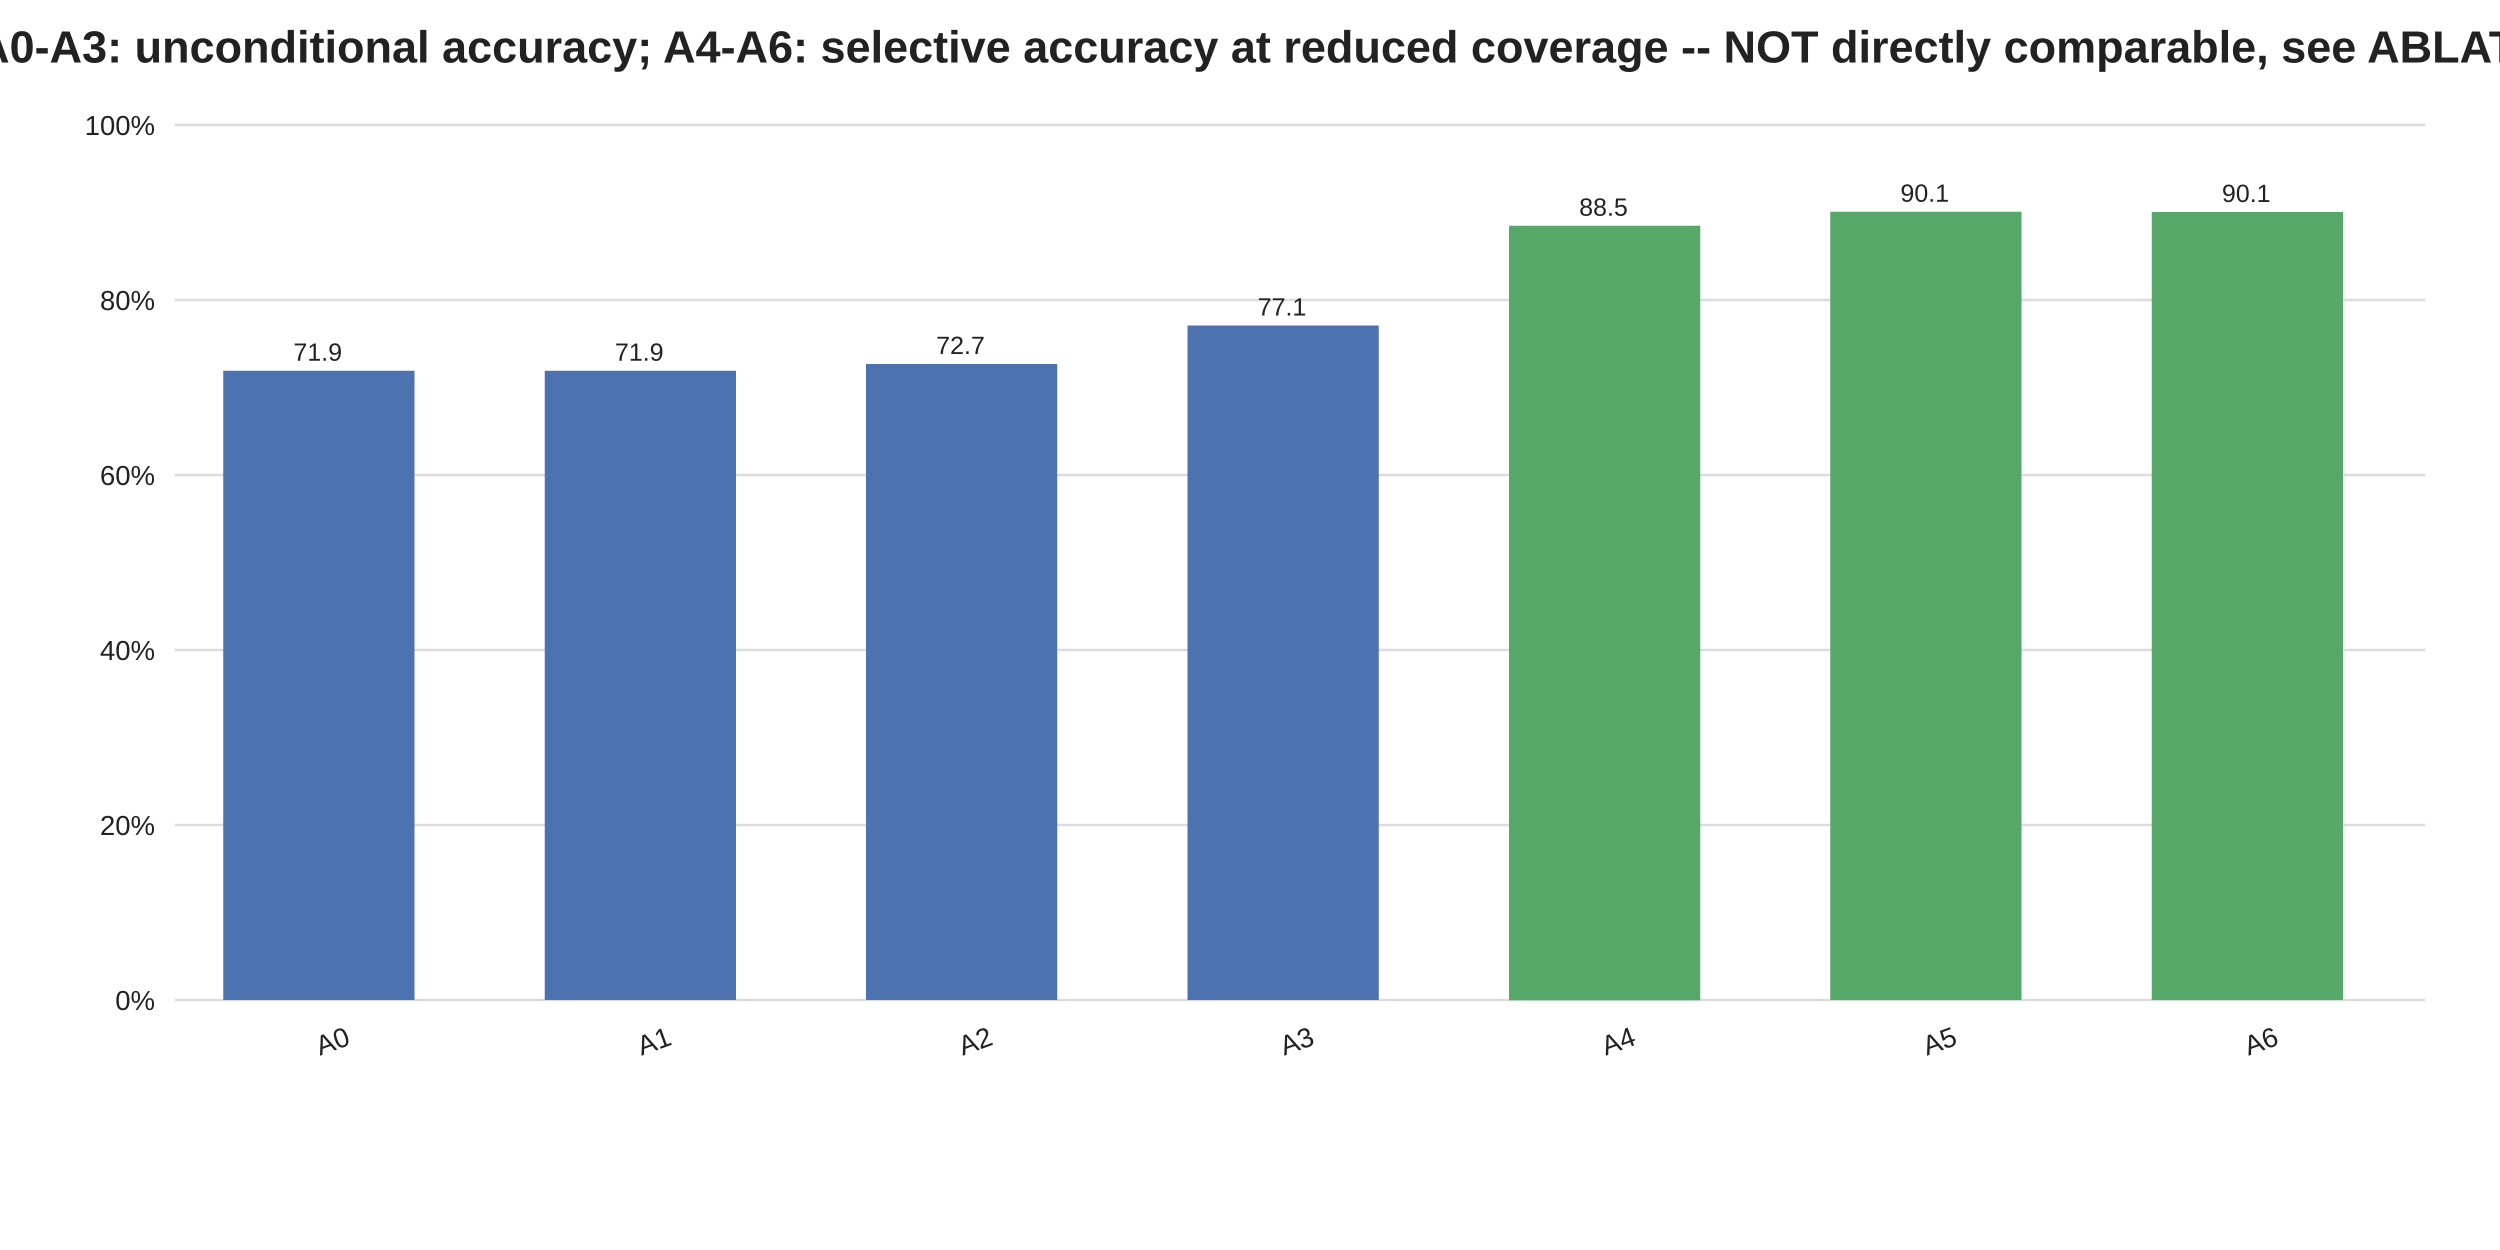
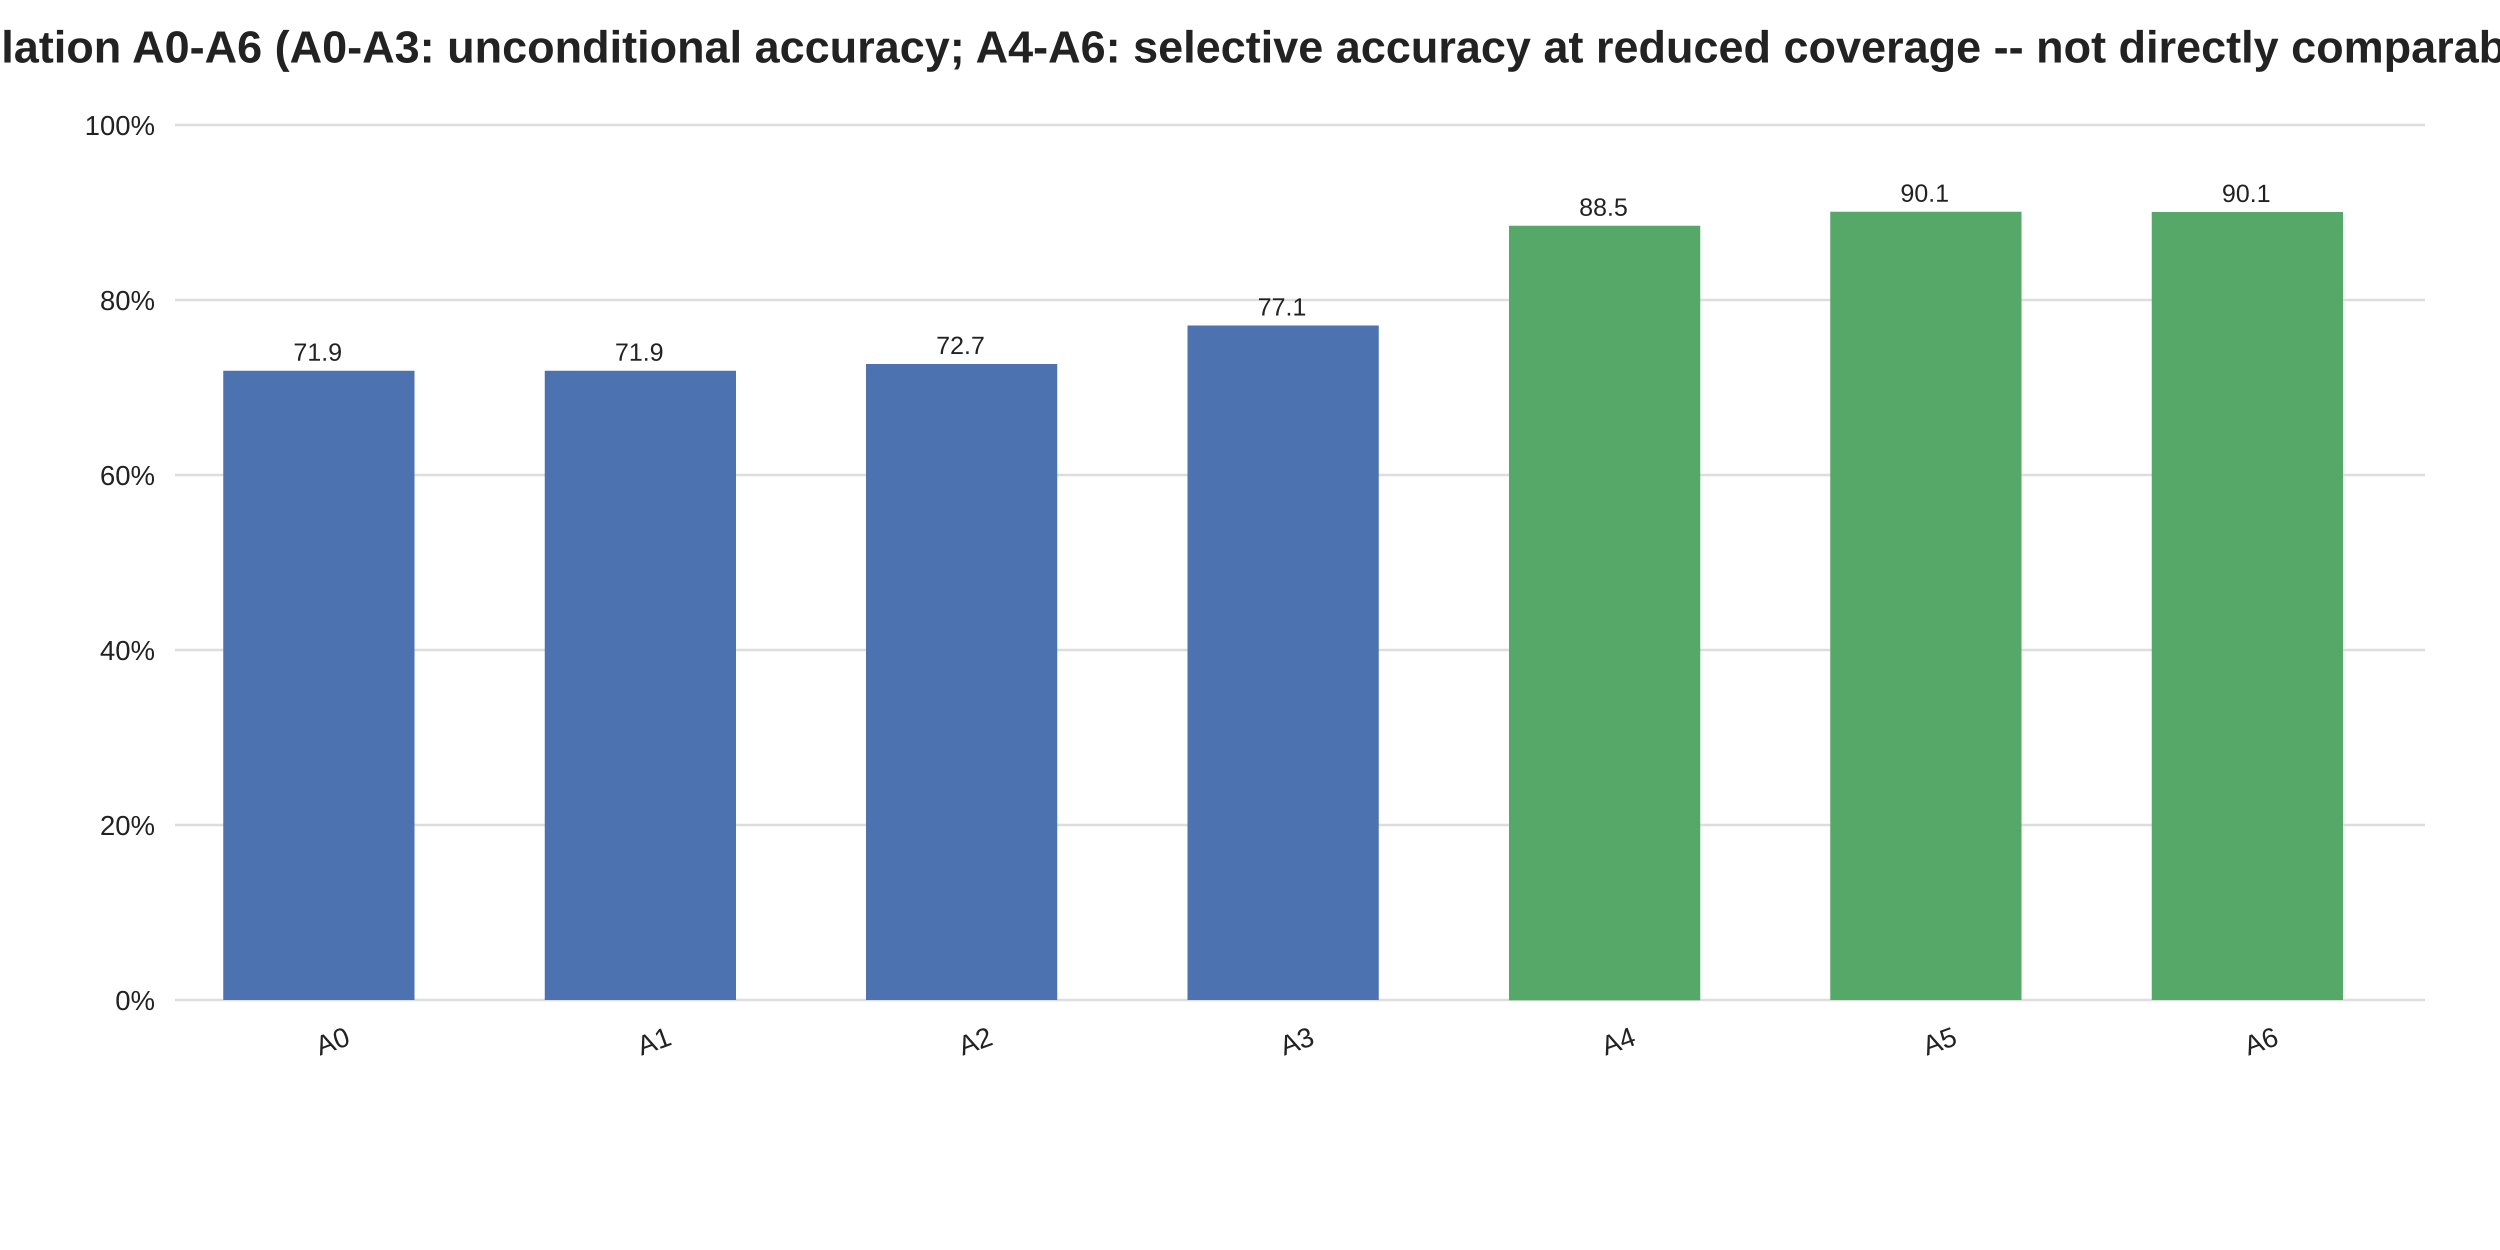
<svg xmlns="http://www.w3.org/2000/svg" viewBox="0 0 1000 500" font-family="Arial, sans-serif">
  <rect width="1000" height="500" fill="white" />
-   <text x="500" y="25" text-anchor="middle" font-size="18" font-weight="bold" fill="#222222">Ablation A0-A6 (A0-A3: unconditional accuracy; A4-A6: selective accuracy at reduced coverage -- NOT directly comparable, see ABLATION_NOTES.md)</text>
+   <text x="500" y="25" text-anchor="middle" font-size="18" font-weight="bold" fill="#222222">Ablation A0-A6 (A0-A3: unconditional accuracy; A4-A6: selective accuracy at reduced coverage -- not directly comparable)</text>
  <line x1="70" y1="400" x2="970" y2="400" stroke="#DDDDDD" stroke-width="1" />
  <text x="62" y="404" text-anchor="end" font-size="11" fill="#222222">0%</text>
  <line x1="70" y1="330" x2="970" y2="330" stroke="#DDDDDD" stroke-width="1" />
  <text x="62" y="334" text-anchor="end" font-size="11" fill="#222222">20%</text>
  <line x1="70" y1="260" x2="970" y2="260" stroke="#DDDDDD" stroke-width="1" />
  <text x="62" y="264" text-anchor="end" font-size="11" fill="#222222">40%</text>
  <line x1="70" y1="190" x2="970" y2="190" stroke="#DDDDDD" stroke-width="1" />
  <text x="62" y="194" text-anchor="end" font-size="11" fill="#222222">60%</text>
  <line x1="70" y1="120" x2="970" y2="120" stroke="#DDDDDD" stroke-width="1" />
  <text x="62" y="124" text-anchor="end" font-size="11" fill="#222222">80%</text>
  <line x1="70" y1="50" x2="970" y2="50" stroke="#DDDDDD" stroke-width="1" />
  <text x="62" y="54" text-anchor="end" font-size="11" fill="#222222">100%</text>
  <rect x="89.3" y="148.3" width="76.5" height="251.7" fill="#4C72B0" />
  <text x="127.1" y="144.3" text-anchor="middle" font-size="10" fill="#222222">71.9</text>
  <text x="134.3" y="420" text-anchor="middle" font-size="11" fill="#222222" transform="rotate(-20 134.3 420)">A0</text>
  <rect x="217.9" y="148.3" width="76.5" height="251.7" fill="#4C72B0" />
  <text x="255.7" y="144.3" text-anchor="middle" font-size="10" fill="#222222">71.9</text>
  <text x="262.9" y="420" text-anchor="middle" font-size="11" fill="#222222" transform="rotate(-20 262.9 420)">A1</text>
  <rect x="346.4" y="145.6" width="76.5" height="254.4" fill="#4C72B0" />
  <text x="384.2" y="141.6" text-anchor="middle" font-size="10" fill="#222222">72.7</text>
  <text x="391.4" y="420" text-anchor="middle" font-size="11" fill="#222222" transform="rotate(-20 391.4 420)">A2</text>
  <rect x="475.0" y="130.2" width="76.5" height="269.8" fill="#4C72B0" />
  <text x="512.8" y="126.2" text-anchor="middle" font-size="10" fill="#222222">77.1</text>
  <text x="520.0" y="420" text-anchor="middle" font-size="11" fill="#222222" transform="rotate(-20 520.0 420)">A3</text>
  <rect x="603.6" y="90.3" width="76.5" height="309.8" fill="#55A868" />
  <text x="641.4" y="86.3" text-anchor="middle" font-size="10" fill="#222222">88.5</text>
  <text x="648.6" y="420" text-anchor="middle" font-size="11" fill="#222222" transform="rotate(-20 648.6 420)">A4</text>
  <rect x="732.1" y="84.7" width="76.5" height="315.3" fill="#55A868" />
  <text x="769.9" y="80.7" text-anchor="middle" font-size="10" fill="#222222">90.1</text>
  <text x="777.1" y="420" text-anchor="middle" font-size="11" fill="#222222" transform="rotate(-20 777.1 420)">A5</text>
  <rect x="860.7" y="84.8" width="76.5" height="315.2" fill="#55A868" />
  <text x="898.5" y="80.8" text-anchor="middle" font-size="10" fill="#222222">90.1</text>
  <text x="905.7" y="420" text-anchor="middle" font-size="11" fill="#222222" transform="rotate(-20 905.7 420)">A6</text>
</svg>
